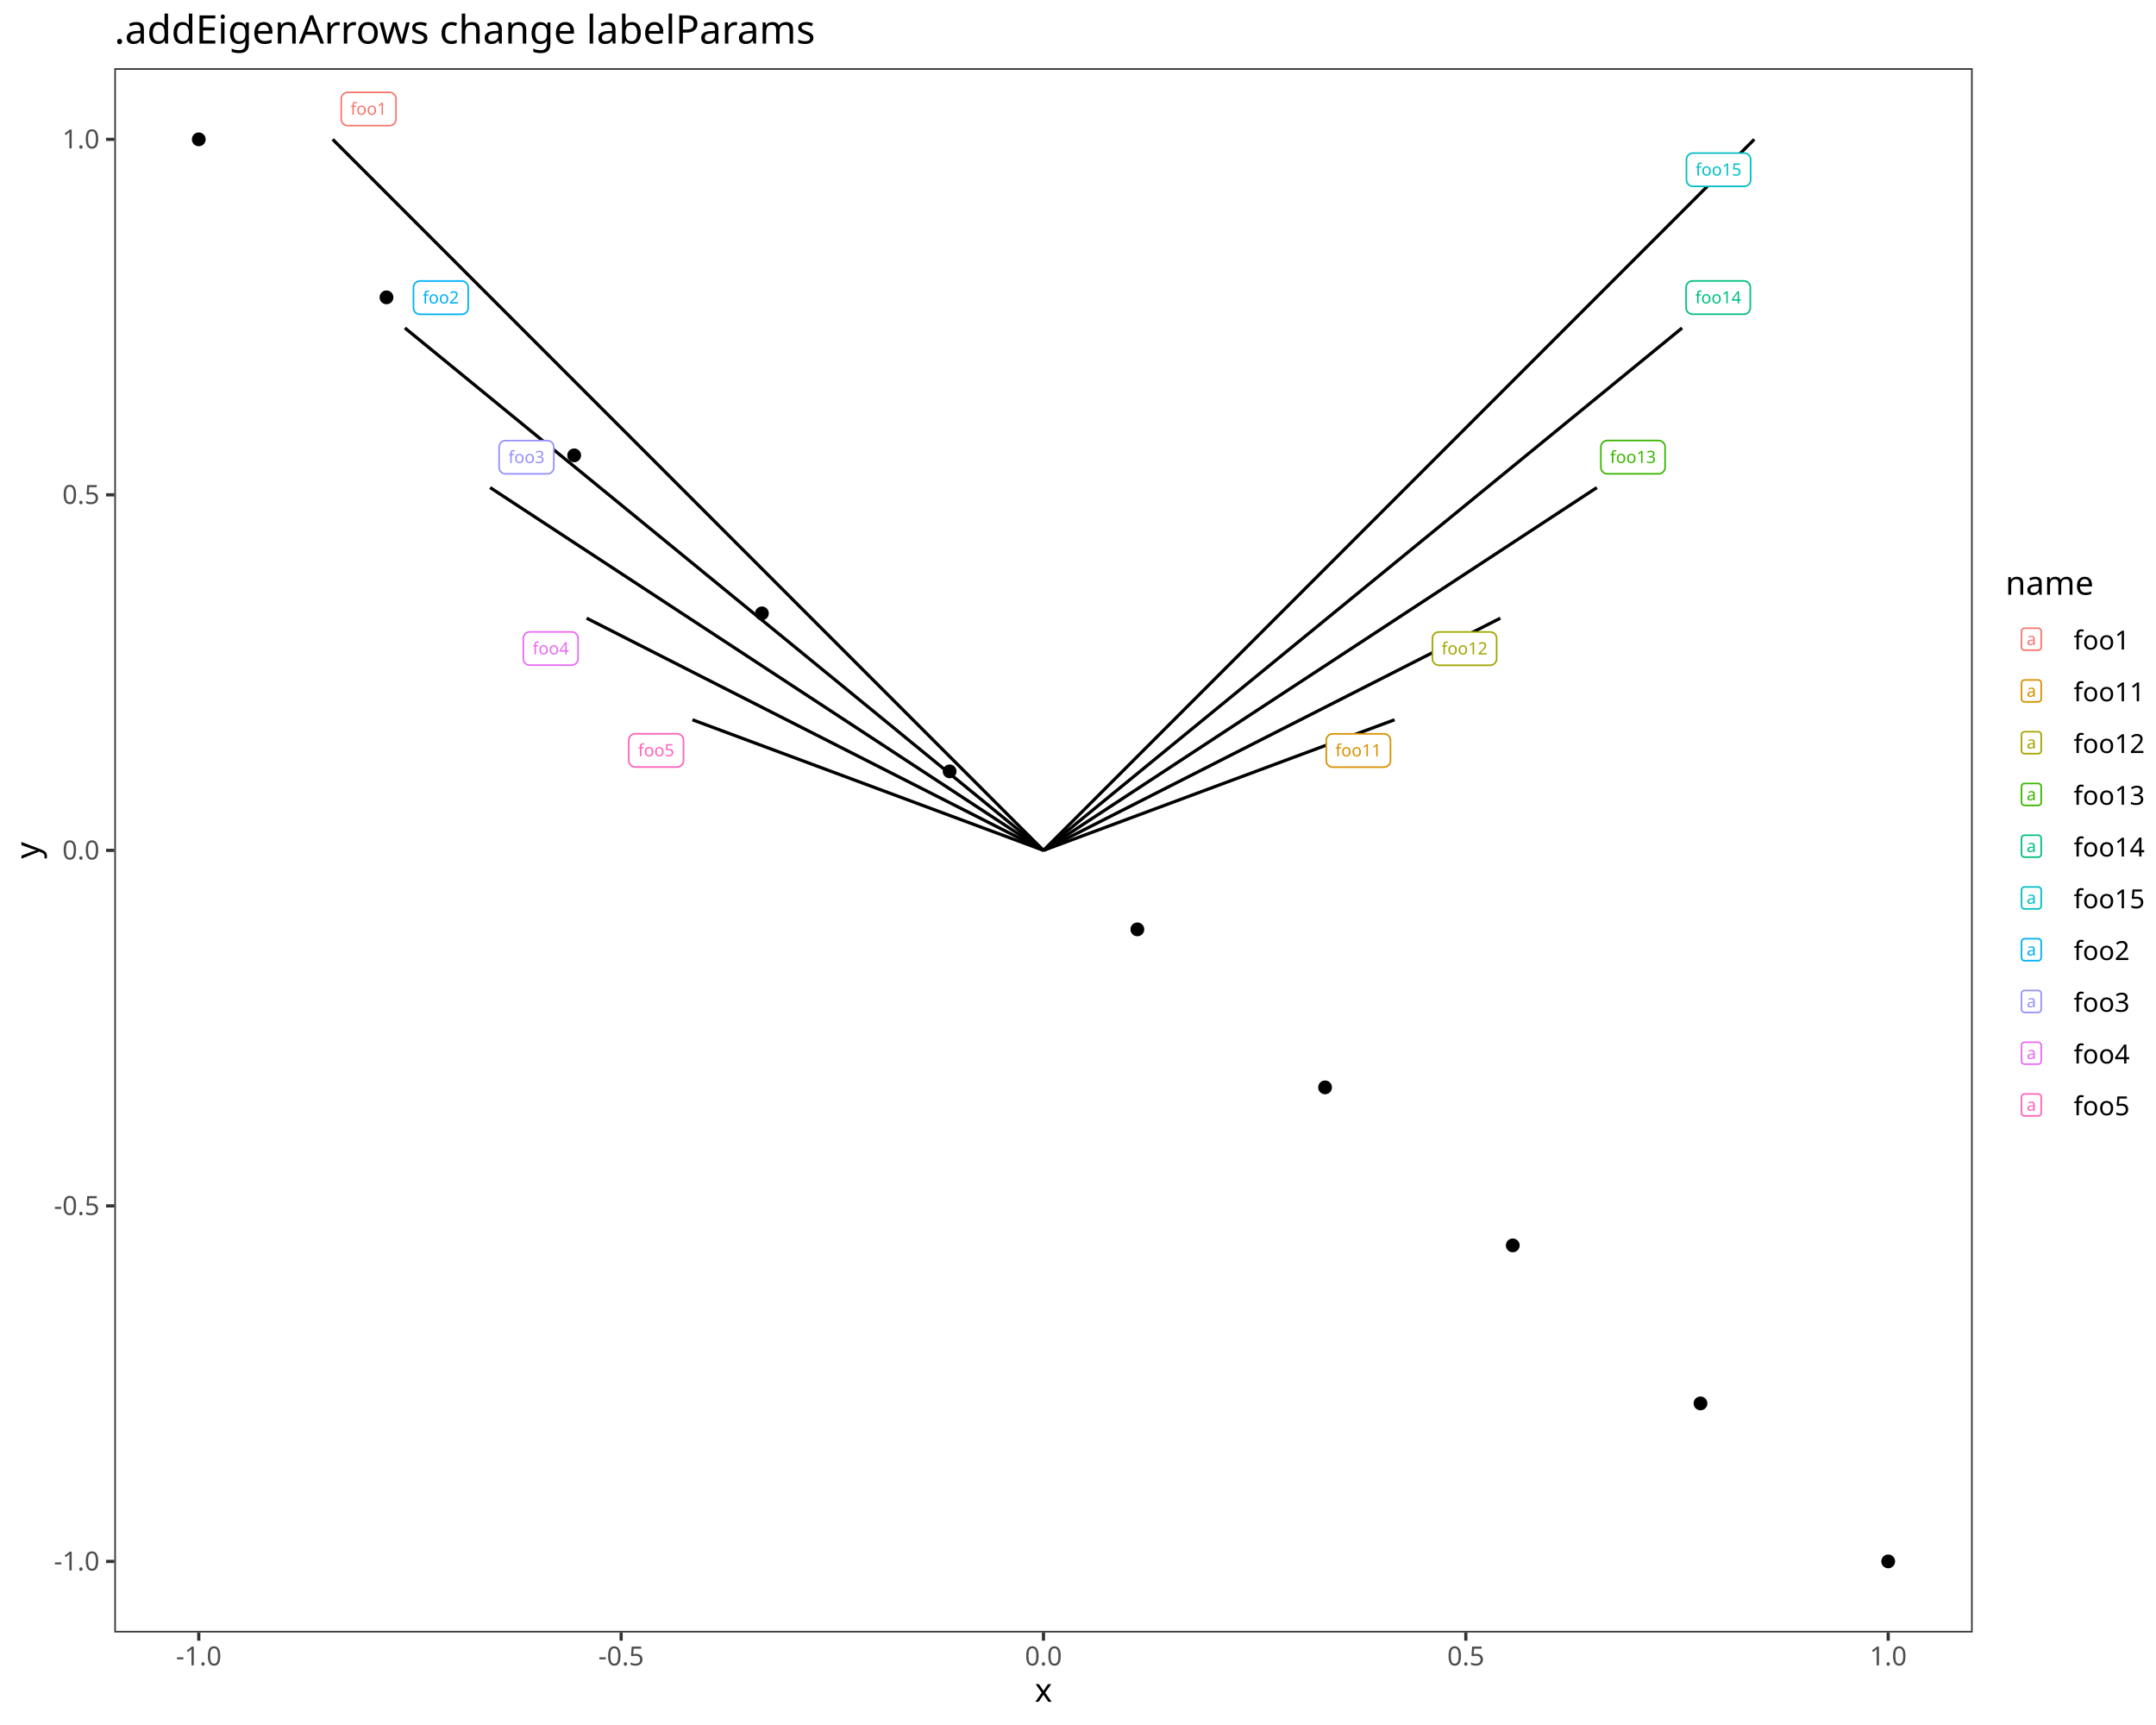
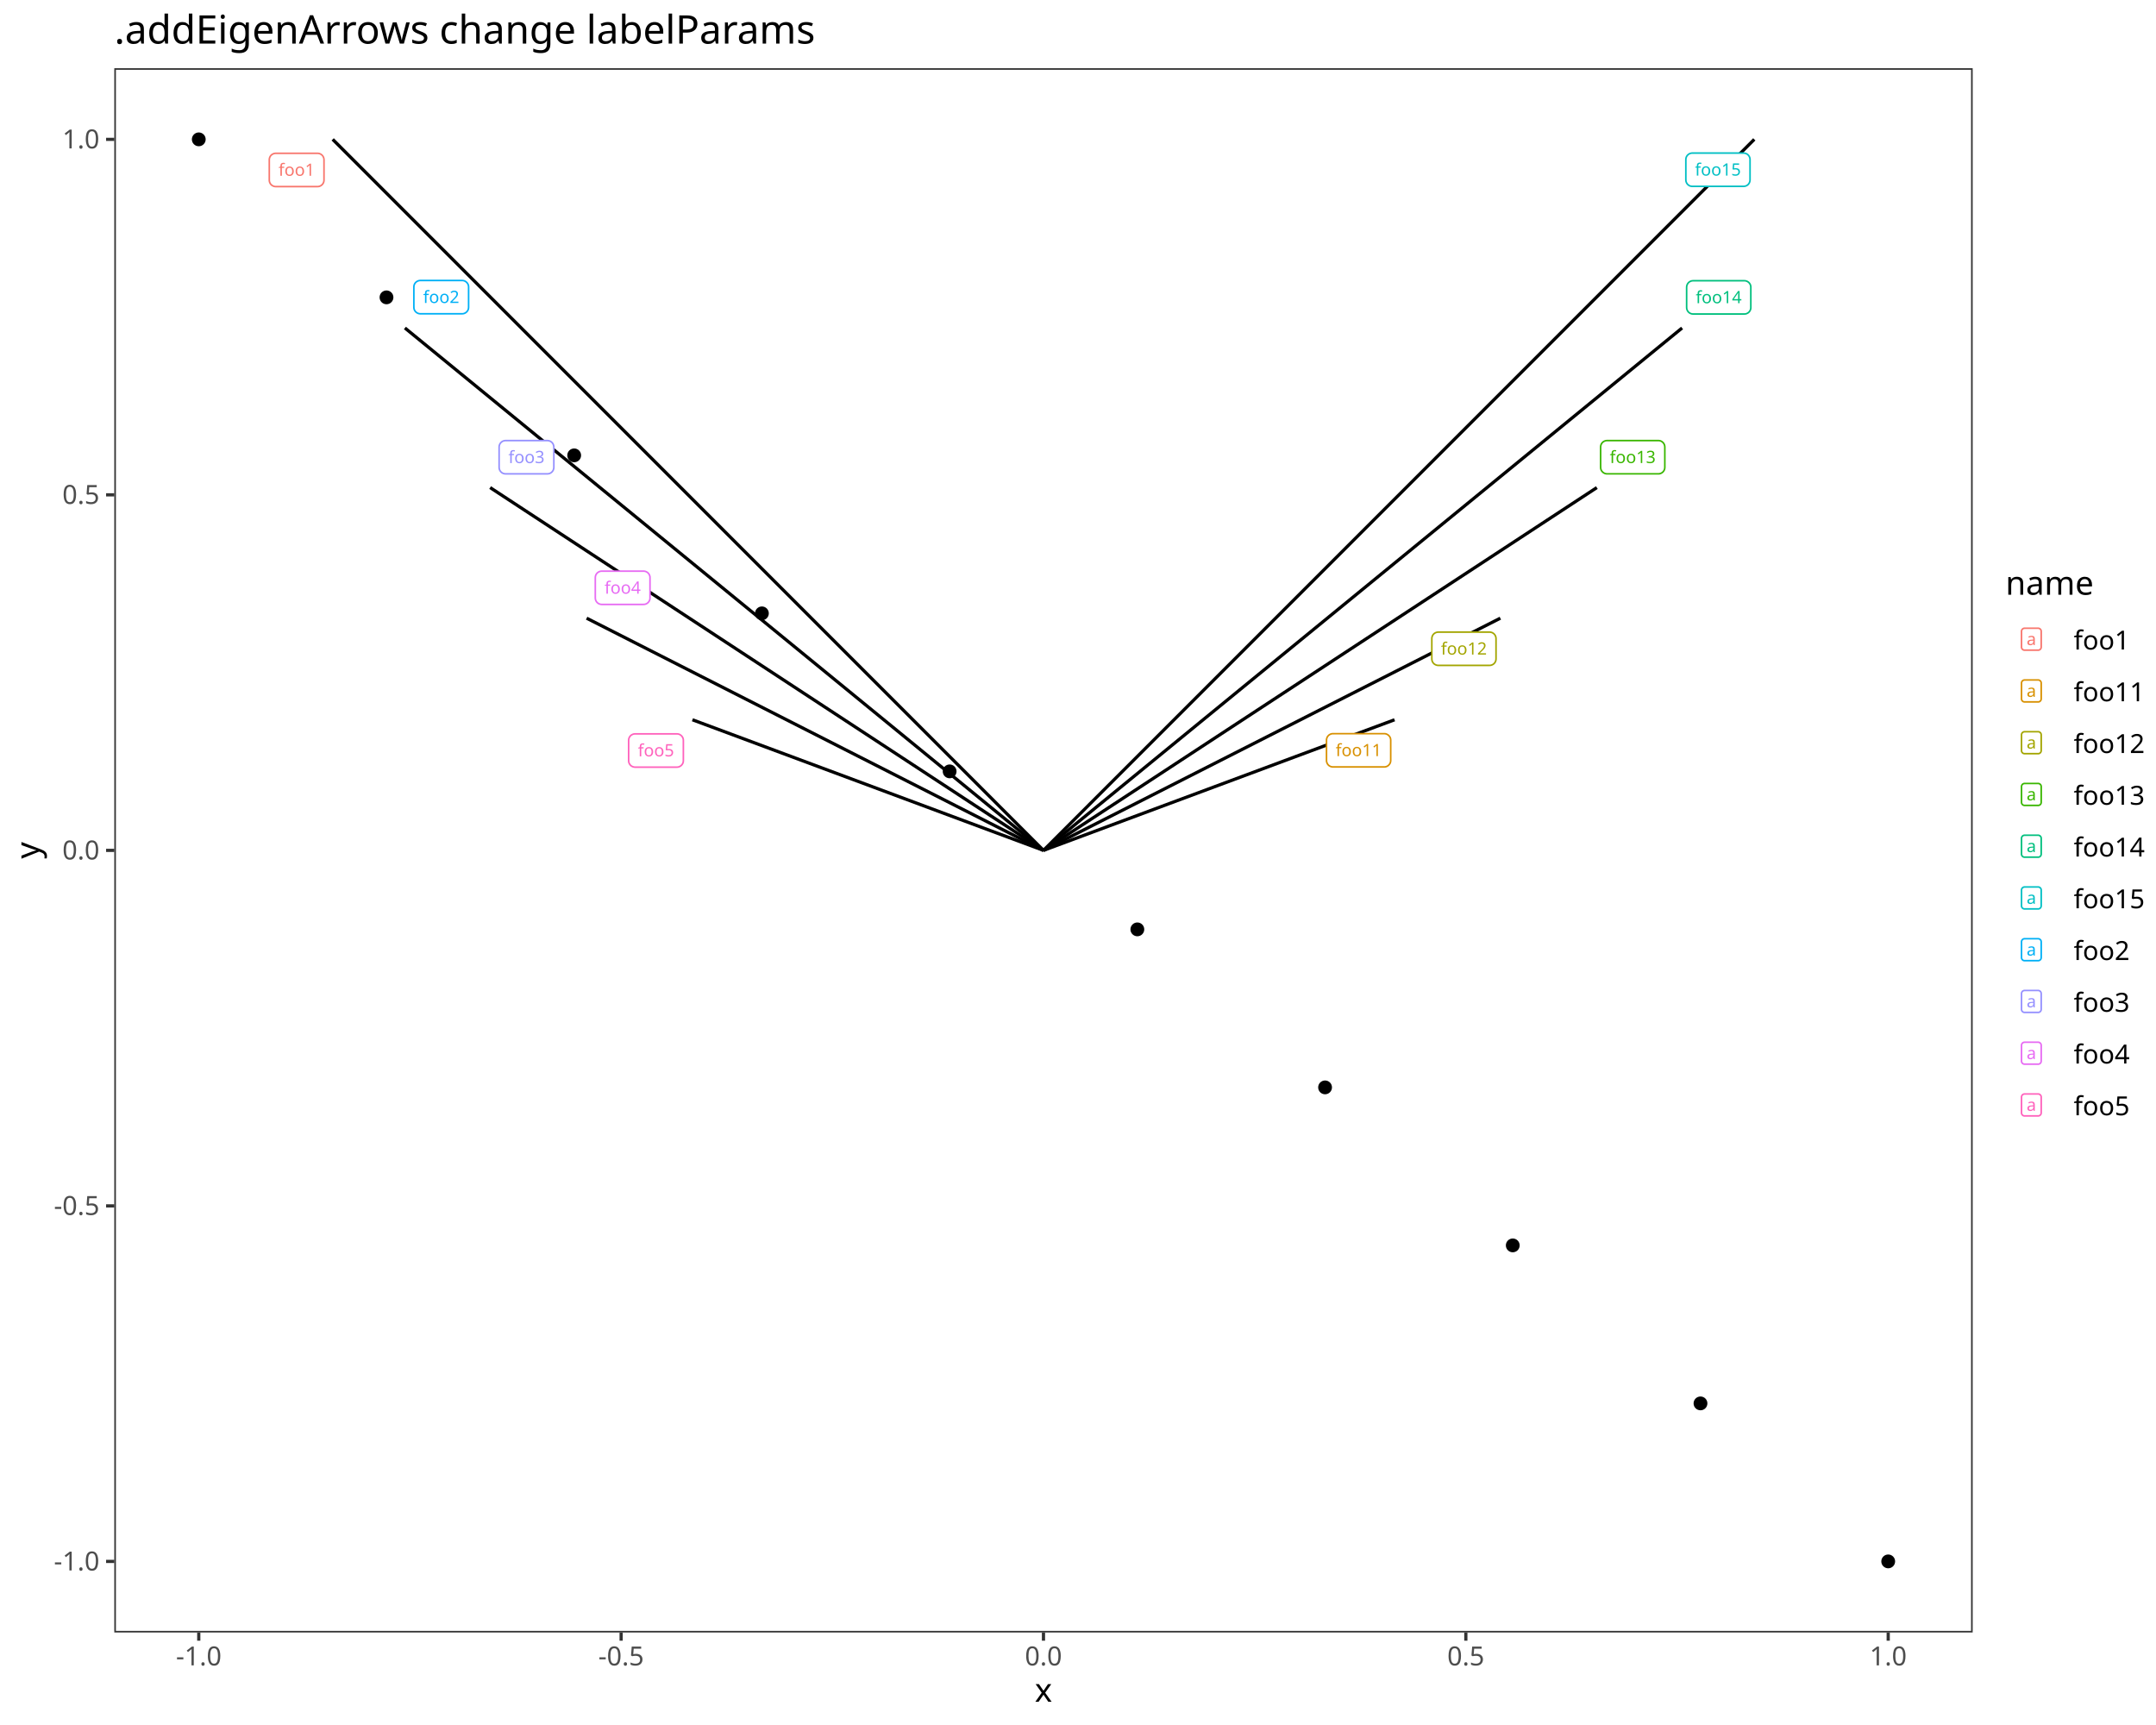
<svg xmlns="http://www.w3.org/2000/svg" class="svglite" data-engine-version="2.0" width="720.00pt" height="576.00pt" viewBox="0 0 720.00 576.00">
  <defs>
    <style type="text/css">
    .svglite line, .svglite polyline, .svglite polygon, .svglite path, .svglite rect, .svglite circle {
      fill: none;
      stroke: #000000;
      stroke-linecap: round;
      stroke-linejoin: round;
      stroke-miterlimit: 10.00;
    }
  </style>
  </defs>
  <rect width="100%" height="100%" style="stroke: none; fill: #FFFFFF;" />
  <defs>
    <clipPath id="cpMC4wMHw3MjAuMDB8MC4wMHw1NzYuMDA=">
      <rect x="0.00" y="0.00" width="720.00" height="576.00" />
    </clipPath>
  </defs>
  <g clip-path="url(#cpMC4wMHw3MjAuMDB8MC4wMHw1NzYuMDA=)">
    <rect x="-0" y="0.00" width="720.00" height="576.00" style="stroke-width: 1.07; stroke: #FFFFFF; fill: #FFFFFF;" />
  </g>
  <defs>
    <clipPath id="cpMzguMTd8NjU4Ljc4fDIyLjc4fDU0NS4xMQ==">
      <rect x="38.17" y="22.78" width="620.61" height="522.33" />
    </clipPath>
  </defs>
  <g clip-path="url(#cpMzguMTd8NjU4Ljc4fDIyLjc4fDU0NS4xMQ==)">
    <rect x="38.17" y="22.78" width="620.61" height="522.33" style="stroke-width: 1.07; stroke: none; fill: #FFFFFF;" />
    <circle cx="66.38" cy="46.53" r="1.95" style="stroke-width: 0.71; fill: #000000;" />
    <circle cx="129.07" cy="99.29" r="1.95" style="stroke-width: 0.71; fill: #000000;" />
    <circle cx="191.75" cy="152.05" r="1.95" style="stroke-width: 0.71; fill: #000000;" />
    <circle cx="254.44" cy="204.81" r="1.95" style="stroke-width: 0.71; fill: #000000;" />
    <circle cx="317.13" cy="257.57" r="1.95" style="stroke-width: 0.71; fill: #000000;" />
    <circle cx="379.82" cy="310.33" r="1.95" style="stroke-width: 0.71; fill: #000000;" />
    <circle cx="442.51" cy="363.09" r="1.95" style="stroke-width: 0.71; fill: #000000;" />
    <circle cx="505.19" cy="415.85" r="1.95" style="stroke-width: 0.71; fill: #000000;" />
    <circle cx="567.88" cy="468.61" r="1.95" style="stroke-width: 0.71; fill: #000000;" />
    <circle cx="630.57" cy="521.37" r="1.95" style="stroke-width: 0.71; fill: #000000;" />
    <line x1="348.47" y1="283.95" x2="111.10" y2="46.53" style="stroke-width: 1.07; stroke-linecap: butt;" />
    <line x1="348.47" y1="283.95" x2="585.85" y2="46.53" style="stroke-width: 1.07; stroke-linecap: butt;" />
    <line x1="348.47" y1="283.95" x2="135.22" y2="109.52" style="stroke-width: 1.07; stroke-linecap: butt;" />
    <line x1="348.47" y1="283.95" x2="561.73" y2="109.52" style="stroke-width: 1.07; stroke-linecap: butt;" />
    <line x1="348.47" y1="283.95" x2="163.68" y2="162.81" style="stroke-width: 1.07; stroke-linecap: butt;" />
    <line x1="348.47" y1="283.95" x2="533.27" y2="162.81" style="stroke-width: 1.07; stroke-linecap: butt;" />
    <line x1="348.47" y1="283.95" x2="195.91" y2="206.42" style="stroke-width: 1.07; stroke-linecap: butt;" />
    <line x1="348.47" y1="283.95" x2="501.04" y2="206.42" style="stroke-width: 1.07; stroke-linecap: butt;" />
    <line x1="348.47" y1="283.95" x2="231.24" y2="240.34" style="stroke-width: 1.07; stroke-linecap: butt;" />
    <line x1="348.47" y1="283.95" x2="465.71" y2="240.34" style="stroke-width: 1.07; stroke-linecap: butt;" />
-     <polygon points="116.12,41.95 130.08,41.95 129.99,41.95 130.34,41.93 130.68,41.86 131.00,41.74 131.30,41.57 131.57,41.35 131.80,41.09 131.99,40.79 132.13,40.47 132.21,40.13 132.24,39.79 132.24,39.79 132.24,32.99 132.24,32.99 132.21,32.65 132.13,32.31 131.99,31.99 131.80,31.69 131.57,31.43 131.30,31.21 131.00,31.04 130.68,30.92 130.34,30.85 130.08,30.83 116.12,30.83 116.38,30.85 116.03,30.83 115.69,30.88 115.36,30.97 115.04,31.12 114.76,31.32 114.50,31.56 114.30,31.84 114.13,32.15 114.02,32.47 113.97,32.82 113.96,32.99 113.96,39.79 113.97,39.61 113.97,39.96 114.02,40.30 114.13,40.63 114.30,40.94 114.50,41.22 114.76,41.46 115.04,41.66 115.36,41.81 115.69,41.90 116.03,41.95 " style="stroke-width: 0.53; stroke: #F8766D; fill: #FFFFFF;" />
-     <text x="123.10" y="38.35" text-anchor="middle" style="font-size: 5.69px; fill: #F8766D; font-family: sans;" textLength="11.08px" lengthAdjust="spacingAndGlyphs">foo1</text>
-     <polygon points="565.35,62.23 582.47,62.23 582.39,62.23 582.73,62.22 583.07,62.15 583.40,62.02 583.70,61.85 583.97,61.63 584.20,61.37 584.39,61.08 584.52,60.76 584.61,60.42 584.63,60.07 584.63,60.07 584.63,53.28 584.63,53.28 584.61,52.93 584.52,52.59 584.39,52.27 584.20,51.98 583.97,51.72 583.70,51.50 583.40,51.32 583.07,51.20 582.73,51.13 582.47,51.12 565.35,51.12 565.61,51.13 565.27,51.12 564.92,51.16 564.59,51.26 564.27,51.41 563.99,51.60 563.74,51.84 563.53,52.12 563.37,52.43 563.26,52.76 563.20,53.10 563.19,53.28 563.19,60.07 563.20,59.90 563.20,60.25 563.26,60.59 563.37,60.92 563.53,61.23 563.74,61.50 563.99,61.75 564.27,61.94 564.59,62.09 564.92,62.19 565.27,62.23 " style="stroke-width: 0.53; stroke: #00BFC4; fill: #FFFFFF;" />
-     <text x="573.91" y="58.63" text-anchor="middle" style="font-size: 5.69px; fill: #00BFC4; font-family: sans;" textLength="14.24px" lengthAdjust="spacingAndGlyphs">foo15</text>
-     <polygon points="140.24,104.95 154.20,104.95 154.11,104.95 154.46,104.93 154.80,104.86 155.12,104.74 155.42,104.57 155.69,104.35 155.92,104.09 156.11,103.79 156.25,103.47 156.33,103.14 156.36,102.79 156.36,102.79 156.36,95.99 156.36,95.99 156.33,95.65 156.25,95.31 156.11,94.99 155.92,94.70 155.69,94.44 155.42,94.22 155.12,94.04 154.80,93.92 154.46,93.85 154.20,93.83 140.24,93.83 140.50,93.85 140.15,93.83 139.81,93.88 139.48,93.97 139.16,94.12 138.88,94.32 138.62,94.56 138.42,94.84 138.25,95.15 138.14,95.48 138.09,95.82 138.08,95.99 138.08,102.79 138.09,102.62 138.09,102.96 138.14,103.31 138.25,103.64 138.42,103.94 138.62,104.22 138.88,104.46 139.16,104.66 139.48,104.81 139.81,104.91 140.15,104.95 " style="stroke-width: 0.53; stroke: #00B0F6; fill: #FFFFFF;" />
-     <text x="147.22" y="101.35" text-anchor="middle" style="font-size: 5.69px; fill: #00B0F6; font-family: sans;" textLength="11.08px" lengthAdjust="spacingAndGlyphs">foo2</text>
-     <polygon points="565.24,104.92 582.36,104.92 582.27,104.92 582.62,104.90 582.96,104.83 583.29,104.71 583.59,104.54 583.86,104.32 584.09,104.06 584.27,103.76 584.41,103.44 584.49,103.10 584.52,102.76 584.52,102.76 584.52,95.96 584.52,95.96 584.49,95.62 584.41,95.28 584.27,94.96 584.09,94.66 583.86,94.40 583.59,94.18 583.29,94.01 582.96,93.89 582.62,93.82 582.36,93.80 565.24,93.80 565.50,93.82 565.15,93.80 564.81,93.85 564.47,93.94 564.16,94.09 563.87,94.29 563.62,94.53 563.41,94.81 563.25,95.12 563.14,95.45 563.08,95.79 563.08,95.96 563.08,102.76 563.08,102.58 563.08,102.93 563.14,103.28 563.25,103.61 563.41,103.91 563.62,104.19 563.87,104.43 564.16,104.63 564.47,104.78 564.81,104.87 565.15,104.92 " style="stroke-width: 0.53; stroke: #00BF7D; fill: #FFFFFF;" />
-     <text x="573.80" y="101.32" text-anchor="middle" style="font-size: 5.69px; fill: #00BF7D; font-family: sans;" textLength="14.24px" lengthAdjust="spacingAndGlyphs">foo14</text>
-     <polygon points="168.84,158.23 182.79,158.23 182.71,158.23 183.06,158.22 183.40,158.15 183.72,158.02 184.02,157.85 184.29,157.63 184.52,157.37 184.71,157.08 184.84,156.76 184.93,156.42 184.95,156.07 184.95,156.07 184.95,149.28 184.95,149.28 184.93,148.93 184.84,148.59 184.71,148.27 184.52,147.98 184.29,147.72 184.02,147.50 183.72,147.32 183.40,147.20 183.06,147.13 182.79,147.12 168.84,147.12 169.10,147.13 168.75,147.12 168.41,147.16 168.07,147.26 167.76,147.40 167.47,147.60 167.22,147.84 167.01,148.12 166.85,148.43 166.74,148.76 166.69,149.10 166.68,149.28 166.68,156.07 166.69,155.90 166.69,156.25 166.74,156.59 166.85,156.92 167.01,157.23 167.22,157.50 167.47,157.74 167.76,157.94 168.07,158.09 168.41,158.19 168.75,158.23 " style="stroke-width: 0.53; stroke: #9590FF; fill: #FFFFFF;" />
+     <polygon points="92.09,62.30 106.04,62.30 105.95,62.30 106.30,62.29 106.64,62.22 106.97,62.09 107.27,61.92 107.54,61.70 107.77,61.44 107.95,61.15 108.09,60.83 108.17,60.49 108.20,60.14 108.20,60.14 108.20,53.35 108.20,53.35 108.17,53.00 108.09,52.66 107.95,52.34 107.77,52.05 107.54,51.79 107.27,51.57 106.97,51.40 106.64,51.27 106.30,51.20 106.04,51.19 92.09,51.19 92.35,51.20 92.00,51.19 91.65,51.23 91.32,51.33 91.01,51.48 90.72,51.67 90.47,51.91 90.26,52.19 90.10,52.50 89.99,52.83 89.93,53.17 89.93,53.35 89.93,60.14 89.93,59.97 89.93,60.32 89.99,60.66 90.10,60.99 90.26,61.30 90.47,61.58 90.72,61.82 91.01,62.01 91.32,62.16 91.65,62.26 92.00,62.30 " style="stroke-width: 0.53; stroke: #F8766D; fill: #FFFFFF;" />
+     <text x="99.06" y="58.70" text-anchor="middle" style="font-size: 5.69px; fill: #F8766D; font-family: sans;" textLength="11.08px" lengthAdjust="spacingAndGlyphs">foo1</text>
+     <polygon points="565.15,62.23 582.27,62.23 582.18,62.23 582.53,62.21 582.87,62.14 583.20,62.02 583.50,61.85 583.77,61.63 584.00,61.37 584.18,61.07 584.32,60.75 584.40,60.41 584.43,60.07 584.43,60.07 584.43,53.27 584.43,53.27 584.40,52.93 584.32,52.59 584.18,52.27 584.00,51.97 583.77,51.71 583.50,51.49 583.20,51.32 582.87,51.20 582.53,51.13 582.27,51.11 565.15,51.11 565.41,51.13 565.06,51.11 564.72,51.16 564.38,51.25 564.07,51.40 563.78,51.60 563.53,51.84 563.32,52.12 563.16,52.42 563.05,52.75 563.00,53.10 562.99,53.27 562.99,60.07 563.00,59.89 563.00,60.24 563.05,60.58 563.16,60.91 563.32,61.22 563.53,61.50 563.78,61.74 564.07,61.94 564.38,62.09 564.72,62.18 565.06,62.23 " style="stroke-width: 0.53; stroke: #00BFC4; fill: #FFFFFF;" />
+     <text x="573.71" y="58.63" text-anchor="middle" style="font-size: 5.69px; fill: #00BFC4; font-family: sans;" textLength="14.24px" lengthAdjust="spacingAndGlyphs">foo15</text>
+     <polygon points="140.37,104.77 154.33,104.77 154.24,104.77 154.59,104.76 154.93,104.69 155.25,104.56 155.55,104.39 155.82,104.17 156.05,103.91 156.24,103.62 156.38,103.30 156.46,102.96 156.49,102.61 156.49,102.61 156.49,95.82 156.49,95.82 156.46,95.47 156.38,95.13 156.24,94.81 156.05,94.52 155.82,94.26 155.55,94.04 155.25,93.86 154.93,93.74 154.59,93.67 154.33,93.66 140.37,93.66 140.63,93.67 140.28,93.66 139.94,93.70 139.60,93.80 139.29,93.95 139.00,94.14 138.75,94.38 138.54,94.66 138.38,94.97 138.27,95.30 138.22,95.64 138.21,95.82 138.21,102.61 138.22,102.44 138.22,102.79 138.27,103.13 138.38,103.46 138.54,103.77 138.75,104.04 139.00,104.29 139.29,104.48 139.60,104.63 139.94,104.73 140.28,104.77 " style="stroke-width: 0.53; stroke: #00B0F6; fill: #FFFFFF;" />
+     <text x="147.35" y="101.17" text-anchor="middle" style="font-size: 5.69px; fill: #00B0F6; font-family: sans;" textLength="11.08px" lengthAdjust="spacingAndGlyphs">foo2</text>
+     <polygon points="565.41,104.85 582.53,104.85 582.45,104.85 582.80,104.84 583.14,104.77 583.46,104.64 583.76,104.47 584.03,104.25 584.26,103.99 584.45,103.70 584.58,103.38 584.67,103.04 584.69,102.69 584.69,102.69 584.69,95.90 584.69,95.90 584.67,95.55 584.58,95.21 584.45,94.89 584.26,94.60 584.03,94.34 583.76,94.12 583.46,93.95 583.14,93.82 582.80,93.75 582.53,93.74 565.41,93.74 565.67,93.75 565.33,93.74 564.98,93.78 564.65,93.88 564.33,94.03 564.05,94.22 563.80,94.46 563.59,94.74 563.43,95.05 563.32,95.38 563.26,95.72 563.25,95.90 563.25,102.69 563.26,102.52 563.26,102.87 563.32,103.21 563.43,103.54 563.59,103.85 563.80,104.13 564.05,104.37 564.33,104.56 564.65,104.71 564.98,104.81 565.33,104.85 " style="stroke-width: 0.53; stroke: #00BF7D; fill: #FFFFFF;" />
+     <text x="573.97" y="101.25" text-anchor="middle" style="font-size: 5.69px; fill: #00BF7D; font-family: sans;" textLength="14.24px" lengthAdjust="spacingAndGlyphs">foo14</text>
+     <polygon points="168.84,158.23 182.80,158.23 182.71,158.23 183.06,158.21 183.40,158.14 183.72,158.02 184.02,157.85 184.29,157.63 184.52,157.37 184.71,157.07 184.84,156.75 184.93,156.41 184.96,156.07 184.96,156.07 184.96,149.27 184.96,149.27 184.93,148.93 184.84,148.59 184.71,148.27 184.52,147.97 184.29,147.71 184.02,147.49 183.72,147.32 183.40,147.20 183.06,147.13 182.80,147.11 168.84,147.11 169.10,147.13 168.75,147.11 168.41,147.16 168.07,147.25 167.76,147.40 167.47,147.60 167.22,147.84 167.01,148.12 166.85,148.43 166.74,148.76 166.69,149.10 166.68,149.27 166.68,156.07 166.69,155.89 166.69,156.24 166.74,156.59 166.85,156.91 167.01,157.22 167.22,157.50 167.47,157.74 167.76,157.94 168.07,158.09 168.41,158.18 168.75,158.23 " style="stroke-width: 0.53; stroke: #9590FF; fill: #FFFFFF;" />
    <text x="175.82" y="154.63" text-anchor="middle" style="font-size: 5.69px; fill: #9590FF; font-family: sans;" textLength="11.08px" lengthAdjust="spacingAndGlyphs">foo3</text>
-     <polygon points="536.78,158.21 553.90,158.21 553.81,158.21 554.16,158.20 554.50,158.13 554.82,158.00 555.12,157.83 555.39,157.61 555.62,157.35 555.81,157.05 555.95,156.74 556.03,156.40 556.06,156.05 556.06,156.05 556.06,149.25 556.06,149.25 556.03,148.91 555.95,148.57 555.81,148.25 555.62,147.96 555.39,147.70 555.12,147.48 554.82,147.30 554.50,147.18 554.16,147.11 553.90,147.09 536.78,147.09 537.04,147.11 536.69,147.10 536.34,147.14 536.01,147.24 535.70,147.38 535.41,147.58 535.16,147.82 534.95,148.10 534.79,148.41 534.68,148.74 534.62,149.08 534.62,149.25 534.62,156.05 534.62,155.88 534.62,156.22 534.68,156.57 534.79,156.90 534.95,157.21 535.16,157.48 535.41,157.72 535.70,157.92 536.01,158.07 536.34,158.17 536.69,158.21 " style="stroke-width: 0.53; stroke: #39B600; fill: #FFFFFF;" />
-     <text x="545.34" y="154.61" text-anchor="middle" style="font-size: 5.69px; fill: #39B600; font-family: sans;" textLength="14.24px" lengthAdjust="spacingAndGlyphs">foo13</text>
-     <polygon points="176.93,222.11 190.89,222.11 190.80,222.11 191.15,222.10 191.49,222.03 191.81,221.90 192.11,221.73 192.38,221.51 192.61,221.25 192.80,220.96 192.93,220.64 193.02,220.30 193.05,219.95 193.05,219.95 193.05,213.16 193.05,213.16 193.02,212.81 192.93,212.47 192.80,212.15 192.61,211.86 192.38,211.60 192.11,211.38 191.81,211.20 191.49,211.08 191.15,211.01 190.89,211.00 176.93,211.00 177.19,211.01 176.84,211.00 176.50,211.04 176.16,211.14 175.85,211.28 175.56,211.48 175.31,211.72 175.10,212.00 174.94,212.31 174.83,212.64 174.78,212.98 174.77,213.16 174.77,219.95 174.78,219.78 174.78,220.13 174.83,220.47 174.94,220.80 175.10,221.11 175.31,221.38 175.56,221.62 175.85,221.82 176.16,221.97 176.50,222.07 176.84,222.11 " style="stroke-width: 0.53; stroke: #E76BF3; fill: #FFFFFF;" />
-     <text x="183.91" y="218.51" text-anchor="middle" style="font-size: 5.69px; fill: #E76BF3; font-family: sans;" textLength="11.08px" lengthAdjust="spacingAndGlyphs">foo4</text>
-     <polygon points="480.53,222.14 497.65,222.14 497.56,222.14 497.91,222.12 498.25,222.05 498.57,221.93 498.88,221.76 499.14,221.54 499.38,221.28 499.56,220.98 499.70,220.66 499.78,220.33 499.81,219.98 499.81,219.98 499.81,213.18 499.81,213.18 499.78,212.84 499.70,212.50 499.56,212.18 499.38,211.88 499.14,211.62 498.88,211.40 498.57,211.23 498.25,211.11 497.91,211.04 497.65,211.02 480.53,211.02 480.79,211.04 480.44,211.02 480.10,211.07 479.76,211.16 479.45,211.31 479.16,211.51 478.91,211.75 478.70,212.03 478.54,212.34 478.43,212.67 478.37,213.01 478.37,213.18 478.37,219.98 478.37,219.80 478.37,220.15 478.43,220.50 478.54,220.83 478.70,221.13 478.91,221.41 479.16,221.65 479.45,221.85 479.76,222.00 480.10,222.09 480.44,222.14 " style="stroke-width: 0.53; stroke: #A3A500; fill: #FFFFFF;" />
-     <text x="489.09" y="218.54" text-anchor="middle" style="font-size: 5.69px; fill: #A3A500; font-family: sans;" textLength="14.24px" lengthAdjust="spacingAndGlyphs">foo12</text>
-     <polygon points="212.14,256.13 226.10,256.13 226.01,256.13 226.36,256.11 226.70,256.04 227.03,255.92 227.33,255.74 227.60,255.52 227.83,255.26 228.01,254.97 228.15,254.65 228.23,254.31 228.26,253.97 228.26,253.97 228.26,247.17 228.26,247.17 228.23,246.82 228.15,246.49 228.01,246.17 227.83,245.87 227.60,245.61 227.33,245.39 227.03,245.22 226.70,245.10 226.36,245.03 226.10,245.01 212.14,245.01 212.40,245.03 212.06,245.01 211.71,245.05 211.38,245.15 211.06,245.30 210.78,245.50 210.53,245.74 210.32,246.02 210.16,246.32 210.05,246.65 209.99,247.00 209.98,247.17 209.98,253.97 209.99,253.79 209.99,254.14 210.05,254.48 210.16,254.81 210.32,255.12 210.53,255.40 210.78,255.64 211.06,255.84 211.38,255.99 211.71,256.08 212.06,256.13 " style="stroke-width: 0.53; stroke: #FF62BC; fill: #FFFFFF;" />
-     <text x="219.12" y="252.53" text-anchor="middle" style="font-size: 5.69px; fill: #FF62BC; font-family: sans;" textLength="11.08px" lengthAdjust="spacingAndGlyphs">foo5</text>
-     <polygon points="445.07,256.16 462.19,256.16 462.11,256.15 462.45,256.14 462.79,256.07 463.12,255.95 463.42,255.77 463.69,255.55 463.92,255.29 464.11,255.00 464.24,254.68 464.32,254.34 464.35,254.00 464.35,254.00 464.35,247.20 464.35,247.20 464.32,246.85 464.24,246.52 464.11,246.20 463.92,245.90 463.69,245.64 463.42,245.42 463.12,245.25 462.79,245.12 462.45,245.06 462.19,245.04 445.07,245.04 445.33,245.06 444.98,245.04 444.64,245.08 444.31,245.18 443.99,245.33 443.71,245.53 443.45,245.77 443.25,246.04 443.08,246.35 442.97,246.68 442.92,247.03 442.91,247.20 442.91,254.00 442.92,253.82 442.92,254.17 442.97,254.51 443.08,254.84 443.25,255.15 443.45,255.43 443.71,255.67 443.99,255.87 444.31,256.02 444.64,256.11 444.98,256.15 " style="stroke-width: 0.53; stroke: #D89000; fill: #FFFFFF;" />
-     <text x="453.63" y="252.56" text-anchor="middle" style="font-size: 5.69px; fill: #D89000; font-family: sans;" textLength="14.24px" lengthAdjust="spacingAndGlyphs">foo11</text>
+     <polygon points="536.69,158.22 553.81,158.22 553.72,158.22 554.07,158.21 554.41,158.14 554.74,158.01 555.04,157.84 555.31,157.62 555.54,157.36 555.72,157.07 555.86,156.75 555.94,156.41 555.97,156.06 555.97,156.06 555.97,149.27 555.97,149.27 555.94,148.92 555.86,148.58 555.72,148.26 555.54,147.97 555.31,147.71 555.04,147.49 554.74,147.31 554.41,147.19 554.07,147.12 553.81,147.11 536.69,147.11 536.95,147.12 536.60,147.11 536.26,147.15 535.92,147.25 535.61,147.39 535.32,147.59 535.07,147.83 534.86,148.11 534.70,148.42 534.59,148.75 534.54,149.09 534.53,149.27 534.53,156.06 534.54,155.89 534.54,156.24 534.59,156.58 534.70,156.91 534.86,157.22 535.07,157.49 535.32,157.73 535.61,157.93 535.92,158.08 536.26,158.18 536.60,158.22 " style="stroke-width: 0.53; stroke: #39B600; fill: #FFFFFF;" />
+     <text x="545.25" y="154.62" text-anchor="middle" style="font-size: 5.69px; fill: #39B600; font-family: sans;" textLength="14.24px" lengthAdjust="spacingAndGlyphs">foo13</text>
+     <polygon points="200.96,201.83 214.91,201.83 214.83,201.82 215.17,201.81 215.52,201.74 215.84,201.62 216.14,201.44 216.41,201.22 216.64,200.96 216.83,200.67 216.96,200.35 217.05,200.01 217.07,199.67 217.07,199.67 217.07,192.87 217.07,192.87 217.05,192.52 216.96,192.18 216.83,191.87 216.64,191.57 216.41,191.31 216.14,191.09 215.84,190.92 215.52,190.79 215.17,190.72 214.91,190.71 200.96,190.71 201.22,190.72 200.87,190.71 200.53,190.75 200.19,190.85 199.88,191.00 199.59,191.20 199.34,191.44 199.13,191.71 198.97,192.02 198.86,192.35 198.81,192.70 198.80,192.87 198.80,199.67 198.81,199.49 198.81,199.84 198.86,200.18 198.97,200.51 199.13,200.82 199.34,201.10 199.59,201.34 199.88,201.54 200.19,201.68 200.53,201.78 200.87,201.82 " style="stroke-width: 0.53; stroke: #E76BF3; fill: #FFFFFF;" />
+     <text x="207.94" y="198.23" text-anchor="middle" style="font-size: 5.69px; fill: #E76BF3; font-family: sans;" textLength="11.08px" lengthAdjust="spacingAndGlyphs">foo4</text>
+     <polygon points="480.32,222.18 497.44,222.18 497.35,222.18 497.70,222.17 498.04,222.10 498.37,221.97 498.67,221.80 498.94,221.58 499.17,221.32 499.35,221.03 499.49,220.71 499.57,220.37 499.60,220.02 499.60,220.02 499.60,213.23 499.60,213.23 499.57,212.88 499.49,212.54 499.35,212.22 499.17,211.93 498.94,211.67 498.67,211.45 498.37,211.27 498.04,211.15 497.70,211.08 497.44,211.07 480.32,211.07 480.58,211.08 480.23,211.07 479.89,211.11 479.55,211.21 479.24,211.36 478.95,211.55 478.70,211.79 478.49,212.07 478.33,212.38 478.22,212.71 478.17,213.05 478.16,213.23 478.16,220.02 478.17,219.85 478.17,220.20 478.22,220.54 478.33,220.87 478.49,221.18 478.70,221.45 478.95,221.70 479.24,221.89 479.55,222.04 479.89,222.14 480.23,222.18 " style="stroke-width: 0.53; stroke: #A3A500; fill: #FFFFFF;" />
+     <text x="488.88" y="218.58" text-anchor="middle" style="font-size: 5.69px; fill: #A3A500; font-family: sans;" textLength="14.24px" lengthAdjust="spacingAndGlyphs">foo12</text>
+     <polygon points="212.09,256.16 226.05,256.16 225.96,256.16 226.31,256.15 226.65,256.08 226.97,255.95 227.27,255.78 227.54,255.56 227.77,255.30 227.96,255.01 228.10,254.69 228.18,254.35 228.21,254.00 228.21,254.00 228.21,247.21 228.21,247.21 228.18,246.86 228.10,246.52 227.96,246.20 227.77,245.91 227.54,245.65 227.27,245.43 226.97,245.25 226.65,245.13 226.31,245.06 226.05,245.05 212.09,245.05 212.35,245.06 212.00,245.05 211.66,245.09 211.32,245.19 211.01,245.34 210.72,245.53 210.47,245.77 210.27,246.05 210.10,246.36 209.99,246.69 209.94,247.03 209.93,247.21 209.93,254.00 209.94,253.83 209.94,254.18 209.99,254.52 210.10,254.85 210.27,255.16 210.47,255.43 210.72,255.68 211.01,255.87 211.32,256.02 211.66,256.12 212.00,256.16 " style="stroke-width: 0.53; stroke: #FF62BC; fill: #FFFFFF;" />
+     <text x="219.07" y="252.56" text-anchor="middle" style="font-size: 5.69px; fill: #FF62BC; font-family: sans;" textLength="11.08px" lengthAdjust="spacingAndGlyphs">foo5</text>
+     <polygon points="445.15,256.09 462.27,256.09 462.18,256.09 462.53,256.08 462.87,256.01 463.19,255.89 463.49,255.71 463.76,255.49 463.99,255.23 464.18,254.94 464.32,254.62 464.40,254.28 464.43,253.93 464.43,253.93 464.43,247.14 464.43,247.14 464.40,246.79 464.32,246.45 464.18,246.13 463.99,245.84 463.76,245.58 463.49,245.36 463.19,245.19 462.87,245.06 462.53,244.99 462.27,244.98 445.15,244.98 445.41,244.99 445.06,244.98 444.71,245.02 444.38,245.12 444.07,245.27 443.78,245.46 443.53,245.71 443.32,245.98 443.16,246.29 443.05,246.62 442.99,246.96 442.99,247.14 442.99,253.93 442.99,253.76 442.99,254.11 443.05,254.45 443.16,254.78 443.32,255.09 443.53,255.37 443.78,255.61 444.07,255.80 444.38,255.95 444.71,256.05 445.06,256.09 " style="stroke-width: 0.53; stroke: #D89000; fill: #FFFFFF;" />
+     <text x="453.71" y="252.49" text-anchor="middle" style="font-size: 5.69px; fill: #D89000; font-family: sans;" textLength="14.24px" lengthAdjust="spacingAndGlyphs">foo11</text>
    <rect x="38.17" y="22.78" width="620.61" height="522.33" style="stroke-width: 1.07; stroke: #333333;" />
  </g>
  <g clip-path="url(#cpMC4wMHw3MjAuMDB8MC4wMHw1NzYuMDA=)">
    <text x="33.24" y="524.40" text-anchor="end" style="font-size: 8.80px; fill: #4D4D4D; font-family: sans;" textLength="15.16px" lengthAdjust="spacingAndGlyphs">-1.0</text>
    <text x="33.24" y="405.69" text-anchor="end" style="font-size: 8.80px; fill: #4D4D4D; font-family: sans;" textLength="15.16px" lengthAdjust="spacingAndGlyphs">-0.5</text>
    <text x="33.24" y="286.98" text-anchor="end" style="font-size: 8.80px; fill: #4D4D4D; font-family: sans;" textLength="12.23px" lengthAdjust="spacingAndGlyphs">0.0</text>
    <text x="33.24" y="168.26" text-anchor="end" style="font-size: 8.80px; fill: #4D4D4D; font-family: sans;" textLength="12.23px" lengthAdjust="spacingAndGlyphs">0.5</text>
    <text x="33.24" y="49.55" text-anchor="end" style="font-size: 8.80px; fill: #4D4D4D; font-family: sans;" textLength="12.23px" lengthAdjust="spacingAndGlyphs">1.0</text>
    <polyline points="35.43,521.37 38.17,521.37 " style="stroke-width: 1.07; stroke: #333333; stroke-linecap: butt;" />
    <polyline points="35.43,402.66 38.17,402.66 " style="stroke-width: 1.07; stroke: #333333; stroke-linecap: butt;" />
    <polyline points="35.43,283.95 38.17,283.95 " style="stroke-width: 1.07; stroke: #333333; stroke-linecap: butt;" />
    <polyline points="35.43,165.24 38.17,165.24 " style="stroke-width: 1.07; stroke: #333333; stroke-linecap: butt;" />
    <polyline points="35.43,46.53 38.17,46.53 " style="stroke-width: 1.07; stroke: #333333; stroke-linecap: butt;" />
    <polyline points="66.38,547.85 66.38,545.11 " style="stroke-width: 1.07; stroke: #333333; stroke-linecap: butt;" />
    <polyline points="207.43,547.85 207.43,545.11 " style="stroke-width: 1.07; stroke: #333333; stroke-linecap: butt;" />
    <polyline points="348.47,547.85 348.47,545.11 " style="stroke-width: 1.07; stroke: #333333; stroke-linecap: butt;" />
    <polyline points="489.52,547.85 489.52,545.11 " style="stroke-width: 1.07; stroke: #333333; stroke-linecap: butt;" />
    <polyline points="630.57,547.85 630.57,545.11 " style="stroke-width: 1.07; stroke: #333333; stroke-linecap: butt;" />
    <text x="66.38" y="556.10" text-anchor="middle" style="font-size: 8.80px; fill: #4D4D4D; font-family: sans;" textLength="15.16px" lengthAdjust="spacingAndGlyphs">-1.0</text>
    <text x="207.43" y="556.10" text-anchor="middle" style="font-size: 8.80px; fill: #4D4D4D; font-family: sans;" textLength="15.16px" lengthAdjust="spacingAndGlyphs">-0.5</text>
    <text x="348.47" y="556.10" text-anchor="middle" style="font-size: 8.80px; fill: #4D4D4D; font-family: sans;" textLength="12.23px" lengthAdjust="spacingAndGlyphs">0.0</text>
    <text x="489.52" y="556.10" text-anchor="middle" style="font-size: 8.80px; fill: #4D4D4D; font-family: sans;" textLength="12.23px" lengthAdjust="spacingAndGlyphs">0.5</text>
    <text x="630.57" y="556.10" text-anchor="middle" style="font-size: 8.80px; fill: #4D4D4D; font-family: sans;" textLength="12.23px" lengthAdjust="spacingAndGlyphs">1.0</text>
    <text x="348.47" y="568.24" text-anchor="middle" style="font-size: 11.00px; font-family: sans;" textLength="5.50px" lengthAdjust="spacingAndGlyphs">x</text>
    <text transform="translate(13.05,283.95) rotate(-90)" text-anchor="middle" style="font-size: 11.00px; font-family: sans;" textLength="5.50px" lengthAdjust="spacingAndGlyphs">y</text>
    <rect x="669.74" y="189.88" width="44.78" height="188.13" style="stroke-width: 1.07; stroke: none; fill: #FFFFFF;" />
    <text x="669.74" y="198.59" style="font-size: 11.00px; font-family: sans;" textLength="27.52px" lengthAdjust="spacingAndGlyphs">name</text>
    <rect x="669.74" y="205.21" width="17.28" height="17.28" style="stroke-width: 1.07; stroke: none; fill: #FFFFFF;" />
    <polygon points="676.11,217.10 680.64,217.10 680.60,217.10 680.77,217.10 680.93,217.06 681.08,217.01 681.23,216.92 681.35,216.82 681.46,216.70 681.55,216.56 681.62,216.40 681.65,216.24 681.67,216.08 681.67,216.08 681.67,210.80 681.67,210.80 681.65,210.63 681.62,210.47 681.55,210.32 681.46,210.18 681.35,210.06 681.23,209.96 681.08,209.87 680.93,209.81 680.77,209.78 680.64,209.77 676.11,209.77 676.24,209.78 676.07,209.77 675.91,209.79 675.75,209.84 675.60,209.91 675.46,210.00 675.35,210.12 675.25,210.25 675.17,210.40 675.12,210.55 675.09,210.72 675.09,210.80 675.09,216.08 675.09,216.00 675.09,216.16 675.12,216.33 675.17,216.48 675.25,216.63 675.35,216.76 675.46,216.87 675.60,216.97 675.75,217.04 675.91,217.08 676.07,217.10 " style="stroke-width: 0.53; stroke: #F8766D; fill: #FFFFFF;" />
    <text x="678.38" y="215.40" text-anchor="middle" style="font-size: 5.69px; fill: #F8766D; font-family: sans;" textLength="3.17px" lengthAdjust="spacingAndGlyphs">a</text>
    <rect x="669.74" y="222.49" width="17.28" height="17.28" style="stroke-width: 1.07; stroke: none; fill: #FFFFFF;" />
    <polygon points="676.11,234.38 680.64,234.38 680.60,234.38 680.77,234.38 680.93,234.34 681.08,234.29 681.23,234.20 681.35,234.10 681.46,233.98 681.55,233.84 681.62,233.68 681.65,233.52 681.67,233.36 681.67,233.36 681.67,228.08 681.67,228.08 681.65,227.91 681.62,227.75 681.55,227.60 681.46,227.46 681.35,227.34 681.23,227.24 681.08,227.15 680.93,227.09 680.77,227.06 680.64,227.05 676.11,227.05 676.24,227.06 676.07,227.05 675.91,227.07 675.75,227.12 675.60,227.19 675.46,227.28 675.35,227.40 675.25,227.53 675.17,227.68 675.12,227.83 675.09,228.00 675.09,228.08 675.09,233.36 675.09,233.28 675.09,233.44 675.12,233.61 675.17,233.76 675.25,233.91 675.35,234.04 675.46,234.15 675.60,234.25 675.75,234.32 675.91,234.36 676.07,234.38 " style="stroke-width: 0.53; stroke: #D89000; fill: #FFFFFF;" />
    <text x="678.38" y="232.68" text-anchor="middle" style="font-size: 5.69px; fill: #D89000; font-family: sans;" textLength="3.17px" lengthAdjust="spacingAndGlyphs">a</text>
    <rect x="669.74" y="239.77" width="17.28" height="17.28" style="stroke-width: 1.07; stroke: none; fill: #FFFFFF;" />
    <polygon points="676.11,251.66 680.64,251.66 680.60,251.66 680.77,251.66 680.93,251.62 681.08,251.57 681.23,251.48 681.35,251.38 681.46,251.26 681.55,251.12 681.62,250.96 681.65,250.80 681.67,250.64 681.67,250.64 681.67,245.36 681.67,245.36 681.65,245.19 681.62,245.03 681.55,244.88 681.46,244.74 681.35,244.62 681.23,244.52 681.08,244.43 680.93,244.37 680.77,244.34 680.64,244.33 676.11,244.33 676.24,244.34 676.07,244.33 675.91,244.35 675.75,244.40 675.60,244.47 675.46,244.56 675.35,244.68 675.25,244.81 675.17,244.96 675.12,245.11 675.09,245.28 675.09,245.36 675.09,250.64 675.09,250.56 675.09,250.72 675.12,250.89 675.17,251.04 675.25,251.19 675.35,251.32 675.46,251.43 675.60,251.53 675.75,251.60 675.91,251.64 676.07,251.66 " style="stroke-width: 0.53; stroke: #A3A500; fill: #FFFFFF;" />
    <text x="678.38" y="249.96" text-anchor="middle" style="font-size: 5.69px; fill: #A3A500; font-family: sans;" textLength="3.17px" lengthAdjust="spacingAndGlyphs">a</text>
    <rect x="669.74" y="257.05" width="17.28" height="17.28" style="stroke-width: 1.07; stroke: none; fill: #FFFFFF;" />
    <polygon points="676.11,268.94 680.64,268.94 680.60,268.94 680.77,268.94 680.93,268.90 681.08,268.85 681.23,268.76 681.35,268.66 681.46,268.54 681.55,268.40 681.62,268.24 681.65,268.08 681.67,267.92 681.67,267.92 681.67,262.64 681.67,262.64 681.65,262.47 681.62,262.31 681.55,262.16 681.46,262.02 681.35,261.90 681.23,261.80 681.08,261.71 680.93,261.65 680.77,261.62 680.64,261.61 676.11,261.61 676.24,261.62 676.07,261.61 675.91,261.63 675.75,261.68 675.60,261.75 675.46,261.84 675.35,261.96 675.25,262.09 675.17,262.24 675.12,262.39 675.09,262.56 675.09,262.64 675.09,267.92 675.09,267.84 675.09,268.00 675.12,268.17 675.17,268.32 675.25,268.47 675.35,268.60 675.46,268.71 675.60,268.81 675.75,268.88 675.91,268.92 676.07,268.94 " style="stroke-width: 0.53; stroke: #39B600; fill: #FFFFFF;" />
    <text x="678.38" y="267.24" text-anchor="middle" style="font-size: 5.69px; fill: #39B600; font-family: sans;" textLength="3.17px" lengthAdjust="spacingAndGlyphs">a</text>
    <rect x="669.74" y="274.33" width="17.28" height="17.28" style="stroke-width: 1.07; stroke: none; fill: #FFFFFF;" />
    <polygon points="676.11,286.22 680.64,286.22 680.60,286.22 680.77,286.22 680.93,286.18 681.08,286.13 681.23,286.04 681.35,285.94 681.46,285.82 681.55,285.68 681.62,285.52 681.65,285.36 681.67,285.20 681.67,285.20 681.67,279.92 681.67,279.92 681.65,279.75 681.62,279.59 681.55,279.44 681.46,279.30 681.35,279.18 681.23,279.08 681.08,278.99 680.93,278.93 680.77,278.90 680.64,278.89 676.11,278.89 676.24,278.90 676.07,278.89 675.91,278.91 675.75,278.96 675.60,279.03 675.46,279.12 675.35,279.24 675.25,279.37 675.17,279.52 675.12,279.67 675.09,279.84 675.09,279.92 675.09,285.20 675.09,285.12 675.09,285.28 675.12,285.45 675.17,285.60 675.25,285.75 675.35,285.88 675.46,285.99 675.60,286.09 675.75,286.16 675.91,286.20 676.07,286.22 " style="stroke-width: 0.53; stroke: #00BF7D; fill: #FFFFFF;" />
    <text x="678.38" y="284.52" text-anchor="middle" style="font-size: 5.69px; fill: #00BF7D; font-family: sans;" textLength="3.17px" lengthAdjust="spacingAndGlyphs">a</text>
    <rect x="669.74" y="291.61" width="17.28" height="17.28" style="stroke-width: 1.07; stroke: none; fill: #FFFFFF;" />
    <polygon points="676.11,303.50 680.64,303.50 680.60,303.50 680.77,303.50 680.93,303.46 681.08,303.41 681.23,303.32 681.35,303.22 681.46,303.10 681.55,302.96 681.62,302.80 681.65,302.64 681.67,302.48 681.67,302.48 681.67,297.20 681.67,297.20 681.65,297.03 681.62,296.87 681.55,296.72 681.46,296.58 681.35,296.46 681.23,296.36 681.08,296.27 680.93,296.21 680.77,296.18 680.64,296.17 676.11,296.17 676.24,296.18 676.07,296.17 675.91,296.19 675.75,296.24 675.60,296.31 675.46,296.40 675.35,296.52 675.25,296.65 675.17,296.80 675.12,296.95 675.09,297.12 675.09,297.20 675.09,302.48 675.09,302.40 675.09,302.56 675.12,302.73 675.17,302.88 675.25,303.03 675.35,303.16 675.46,303.27 675.60,303.37 675.75,303.44 675.91,303.48 676.07,303.50 " style="stroke-width: 0.53; stroke: #00BFC4; fill: #FFFFFF;" />
    <text x="678.38" y="301.80" text-anchor="middle" style="font-size: 5.69px; fill: #00BFC4; font-family: sans;" textLength="3.17px" lengthAdjust="spacingAndGlyphs">a</text>
    <rect x="669.74" y="308.89" width="17.28" height="17.28" style="stroke-width: 1.07; stroke: none; fill: #FFFFFF;" />
    <polygon points="676.11,320.78 680.64,320.78 680.60,320.78 680.77,320.78 680.93,320.74 681.08,320.69 681.23,320.60 681.35,320.50 681.46,320.38 681.55,320.24 681.62,320.08 681.65,319.92 681.67,319.76 681.67,319.76 681.67,314.48 681.67,314.48 681.65,314.31 681.62,314.15 681.55,314.00 681.46,313.86 681.35,313.74 681.23,313.64 681.08,313.55 680.93,313.49 680.77,313.46 680.64,313.45 676.11,313.45 676.24,313.46 676.07,313.45 675.91,313.47 675.75,313.52 675.60,313.59 675.46,313.68 675.35,313.80 675.25,313.93 675.17,314.08 675.12,314.23 675.09,314.40 675.09,314.48 675.09,319.76 675.09,319.68 675.09,319.84 675.12,320.01 675.17,320.16 675.25,320.31 675.35,320.44 675.46,320.55 675.60,320.65 675.75,320.72 675.91,320.76 676.07,320.78 " style="stroke-width: 0.53; stroke: #00B0F6; fill: #FFFFFF;" />
    <text x="678.38" y="319.08" text-anchor="middle" style="font-size: 5.69px; fill: #00B0F6; font-family: sans;" textLength="3.17px" lengthAdjust="spacingAndGlyphs">a</text>
    <rect x="669.74" y="326.17" width="17.28" height="17.28" style="stroke-width: 1.07; stroke: none; fill: #FFFFFF;" />
    <polygon points="676.11,338.06 680.64,338.06 680.60,338.06 680.77,338.06 680.93,338.02 681.08,337.97 681.23,337.88 681.35,337.78 681.46,337.66 681.55,337.52 681.62,337.36 681.65,337.20 681.67,337.04 681.67,337.04 681.67,331.76 681.67,331.76 681.65,331.59 681.62,331.43 681.55,331.28 681.46,331.14 681.35,331.02 681.23,330.92 681.08,330.83 680.93,330.77 680.77,330.74 680.64,330.73 676.11,330.73 676.24,330.74 676.07,330.73 675.91,330.75 675.75,330.80 675.60,330.87 675.46,330.96 675.35,331.08 675.25,331.21 675.17,331.36 675.12,331.51 675.09,331.68 675.09,331.76 675.09,337.04 675.09,336.96 675.09,337.12 675.12,337.29 675.17,337.44 675.25,337.59 675.35,337.72 675.46,337.83 675.60,337.93 675.75,338.00 675.91,338.04 676.07,338.06 " style="stroke-width: 0.53; stroke: #9590FF; fill: #FFFFFF;" />
    <text x="678.38" y="336.36" text-anchor="middle" style="font-size: 5.69px; fill: #9590FF; font-family: sans;" textLength="3.17px" lengthAdjust="spacingAndGlyphs">a</text>
    <rect x="669.74" y="343.45" width="17.28" height="17.28" style="stroke-width: 1.07; stroke: none; fill: #FFFFFF;" />
    <polygon points="676.11,355.34 680.64,355.34 680.60,355.34 680.77,355.34 680.93,355.30 681.08,355.25 681.23,355.16 681.35,355.06 681.46,354.94 681.55,354.80 681.62,354.64 681.65,354.48 681.67,354.32 681.67,354.32 681.67,349.04 681.67,349.04 681.65,348.87 681.62,348.71 681.55,348.56 681.46,348.42 681.35,348.30 681.23,348.20 681.08,348.11 680.93,348.05 680.77,348.02 680.64,348.01 676.11,348.01 676.24,348.02 676.07,348.01 675.91,348.03 675.75,348.08 675.60,348.15 675.46,348.24 675.35,348.36 675.25,348.49 675.17,348.64 675.12,348.79 675.09,348.96 675.09,349.04 675.09,354.32 675.09,354.24 675.09,354.40 675.12,354.57 675.17,354.72 675.25,354.87 675.35,355.00 675.46,355.11 675.60,355.21 675.75,355.28 675.91,355.32 676.07,355.34 " style="stroke-width: 0.53; stroke: #E76BF3; fill: #FFFFFF;" />
    <text x="678.38" y="353.64" text-anchor="middle" style="font-size: 5.69px; fill: #E76BF3; font-family: sans;" textLength="3.17px" lengthAdjust="spacingAndGlyphs">a</text>
    <rect x="669.74" y="360.73" width="17.28" height="17.28" style="stroke-width: 1.07; stroke: none; fill: #FFFFFF;" />
    <polygon points="676.11,372.62 680.64,372.62 680.60,372.62 680.77,372.62 680.93,372.58 681.08,372.53 681.23,372.44 681.35,372.34 681.46,372.22 681.55,372.08 681.62,371.92 681.65,371.76 681.67,371.60 681.67,371.60 681.67,366.32 681.67,366.32 681.65,366.15 681.62,365.99 681.55,365.84 681.46,365.70 681.35,365.58 681.23,365.48 681.08,365.39 680.93,365.33 680.77,365.30 680.64,365.29 676.11,365.29 676.24,365.30 676.07,365.29 675.91,365.31 675.75,365.36 675.60,365.43 675.46,365.52 675.35,365.64 675.25,365.77 675.17,365.92 675.12,366.07 675.09,366.24 675.09,366.32 675.09,371.60 675.09,371.52 675.09,371.68 675.12,371.85 675.17,372.00 675.25,372.15 675.35,372.28 675.46,372.39 675.60,372.49 675.75,372.56 675.91,372.60 676.07,372.62 " style="stroke-width: 0.53; stroke: #FF62BC; fill: #FFFFFF;" />
    <text x="678.38" y="370.92" text-anchor="middle" style="font-size: 5.69px; fill: #FF62BC; font-family: sans;" textLength="3.17px" lengthAdjust="spacingAndGlyphs">a</text>
    <text x="692.50" y="216.88" style="font-size: 8.80px; font-family: sans;" textLength="17.13px" lengthAdjust="spacingAndGlyphs">foo1</text>
    <text x="692.50" y="234.16" style="font-size: 8.80px; font-family: sans;" textLength="22.02px" lengthAdjust="spacingAndGlyphs">foo11</text>
    <text x="692.50" y="251.44" style="font-size: 8.80px; font-family: sans;" textLength="22.02px" lengthAdjust="spacingAndGlyphs">foo12</text>
    <text x="692.50" y="268.72" style="font-size: 8.80px; font-family: sans;" textLength="22.02px" lengthAdjust="spacingAndGlyphs">foo13</text>
    <text x="692.50" y="286.00" style="font-size: 8.80px; font-family: sans;" textLength="22.02px" lengthAdjust="spacingAndGlyphs">foo14</text>
    <text x="692.50" y="303.28" style="font-size: 8.80px; font-family: sans;" textLength="22.02px" lengthAdjust="spacingAndGlyphs">foo15</text>
    <text x="692.50" y="320.56" style="font-size: 8.80px; font-family: sans;" textLength="17.13px" lengthAdjust="spacingAndGlyphs">foo2</text>
    <text x="692.50" y="337.84" style="font-size: 8.80px; font-family: sans;" textLength="17.13px" lengthAdjust="spacingAndGlyphs">foo3</text>
    <text x="692.50" y="355.12" style="font-size: 8.80px; font-family: sans;" textLength="17.13px" lengthAdjust="spacingAndGlyphs">foo4</text>
    <text x="692.50" y="372.40" style="font-size: 8.80px; font-family: sans;" textLength="17.13px" lengthAdjust="spacingAndGlyphs">foo5</text>
    <text x="38.17" y="14.56" style="font-size: 13.20px; font-family: sans;" textLength="224.56px" lengthAdjust="spacingAndGlyphs">.addEigenArrows change labelParams</text>
  </g>
</svg>
